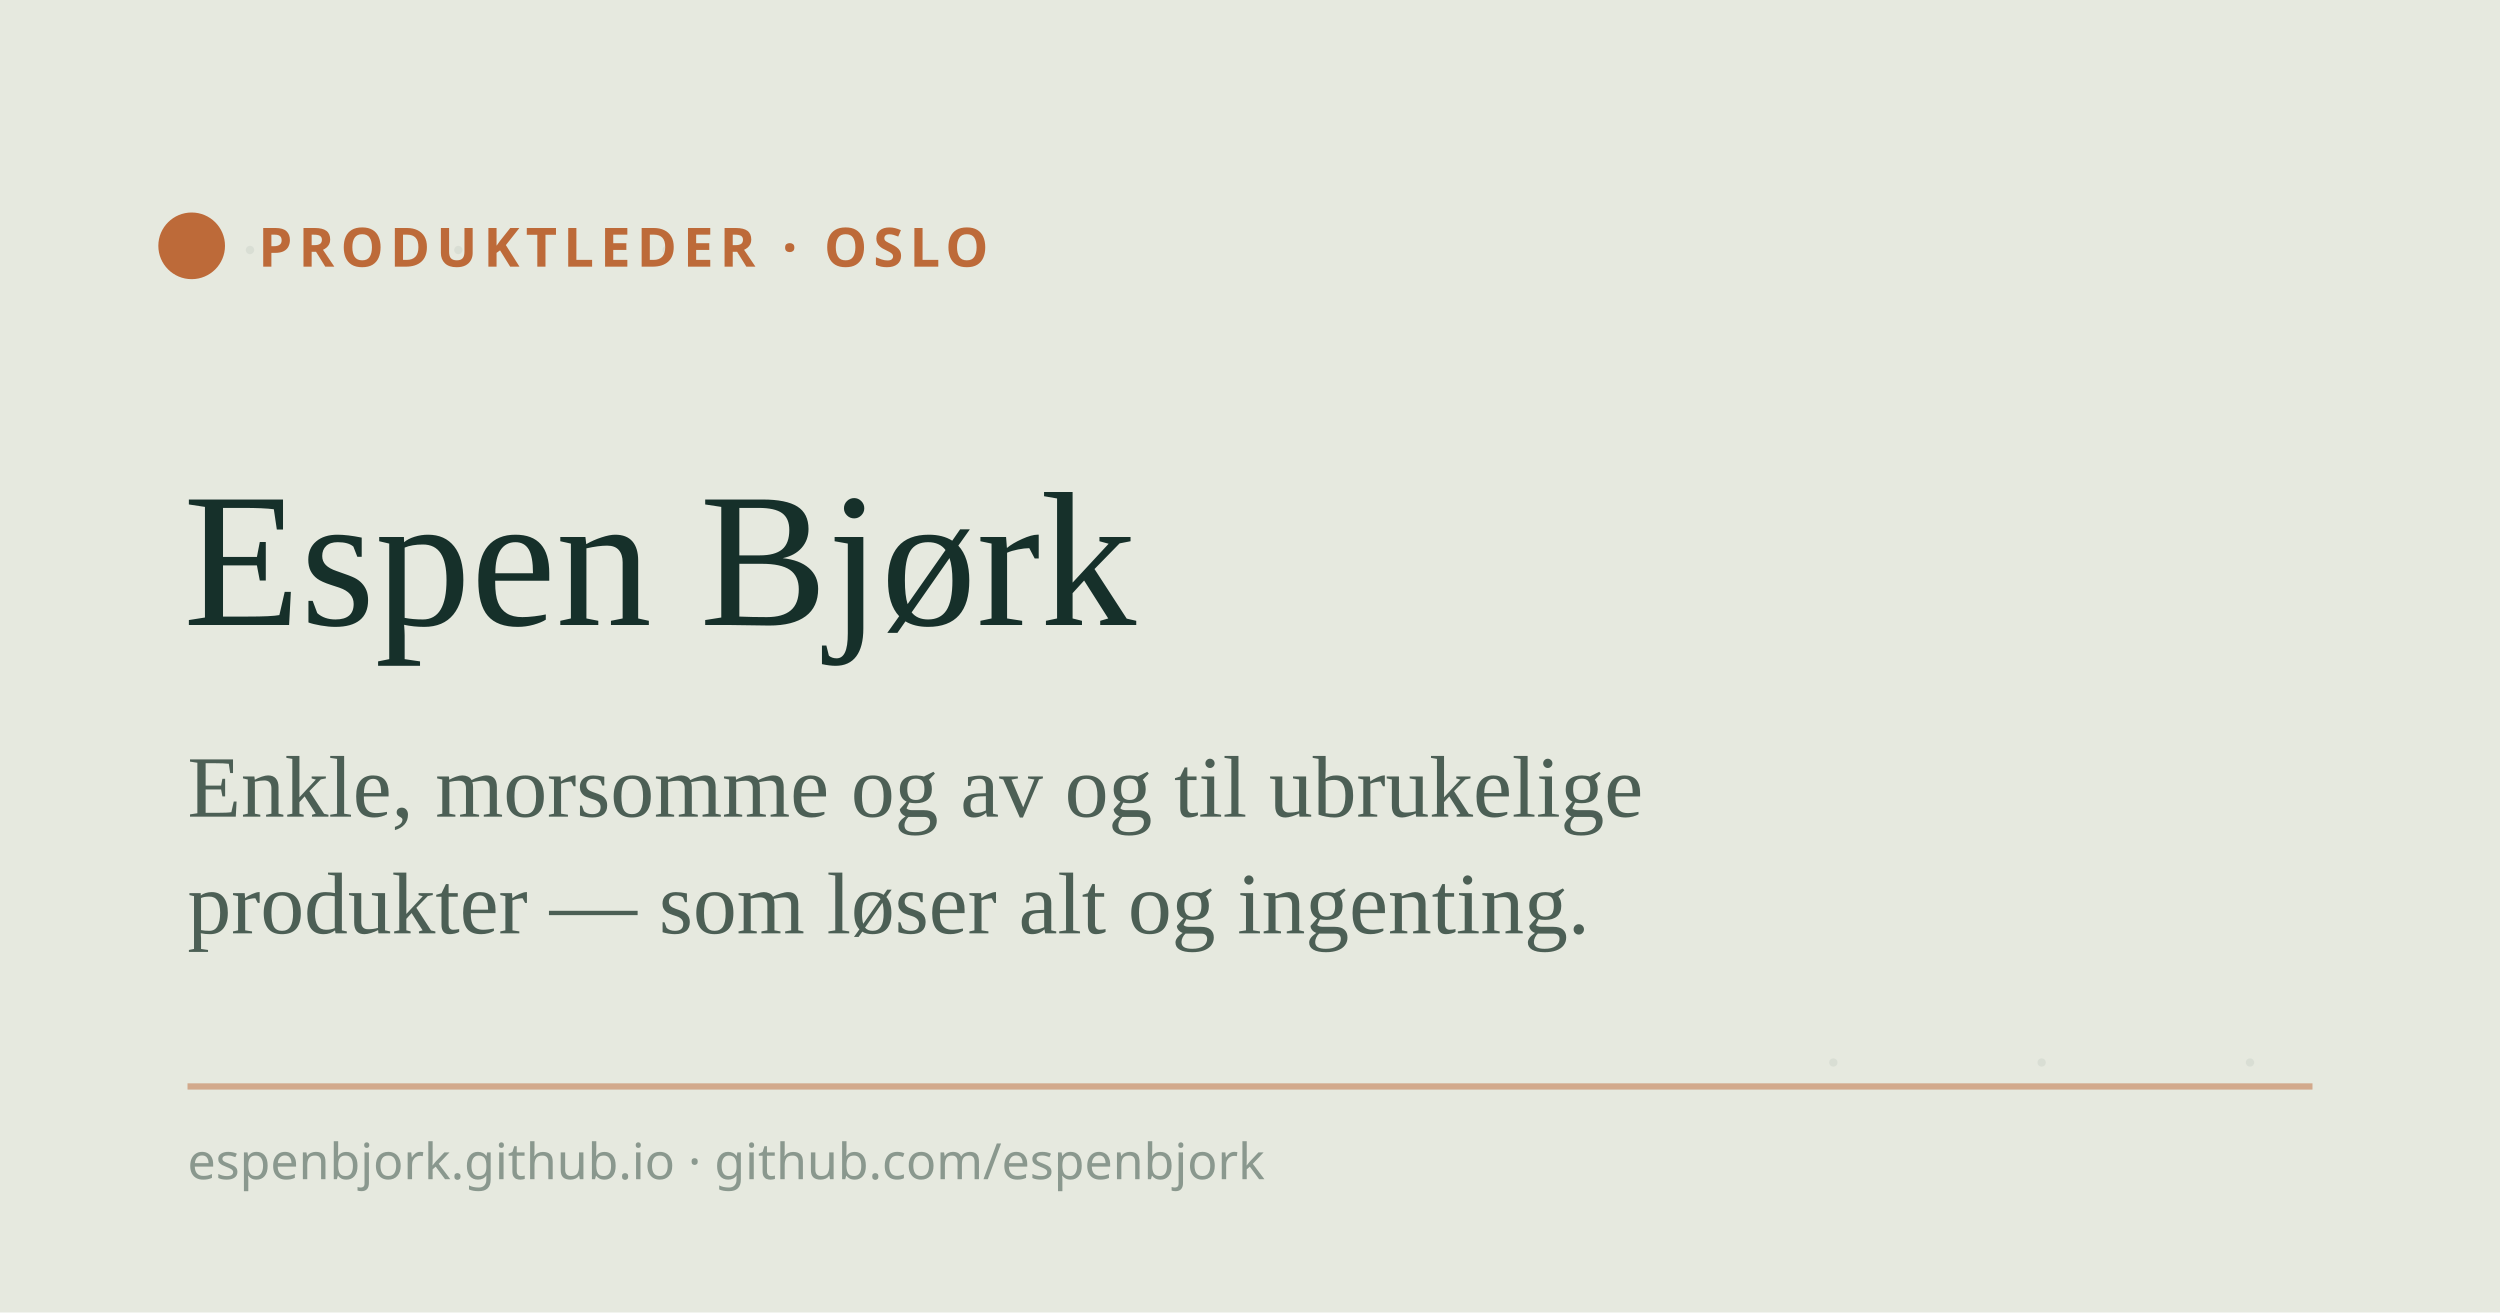
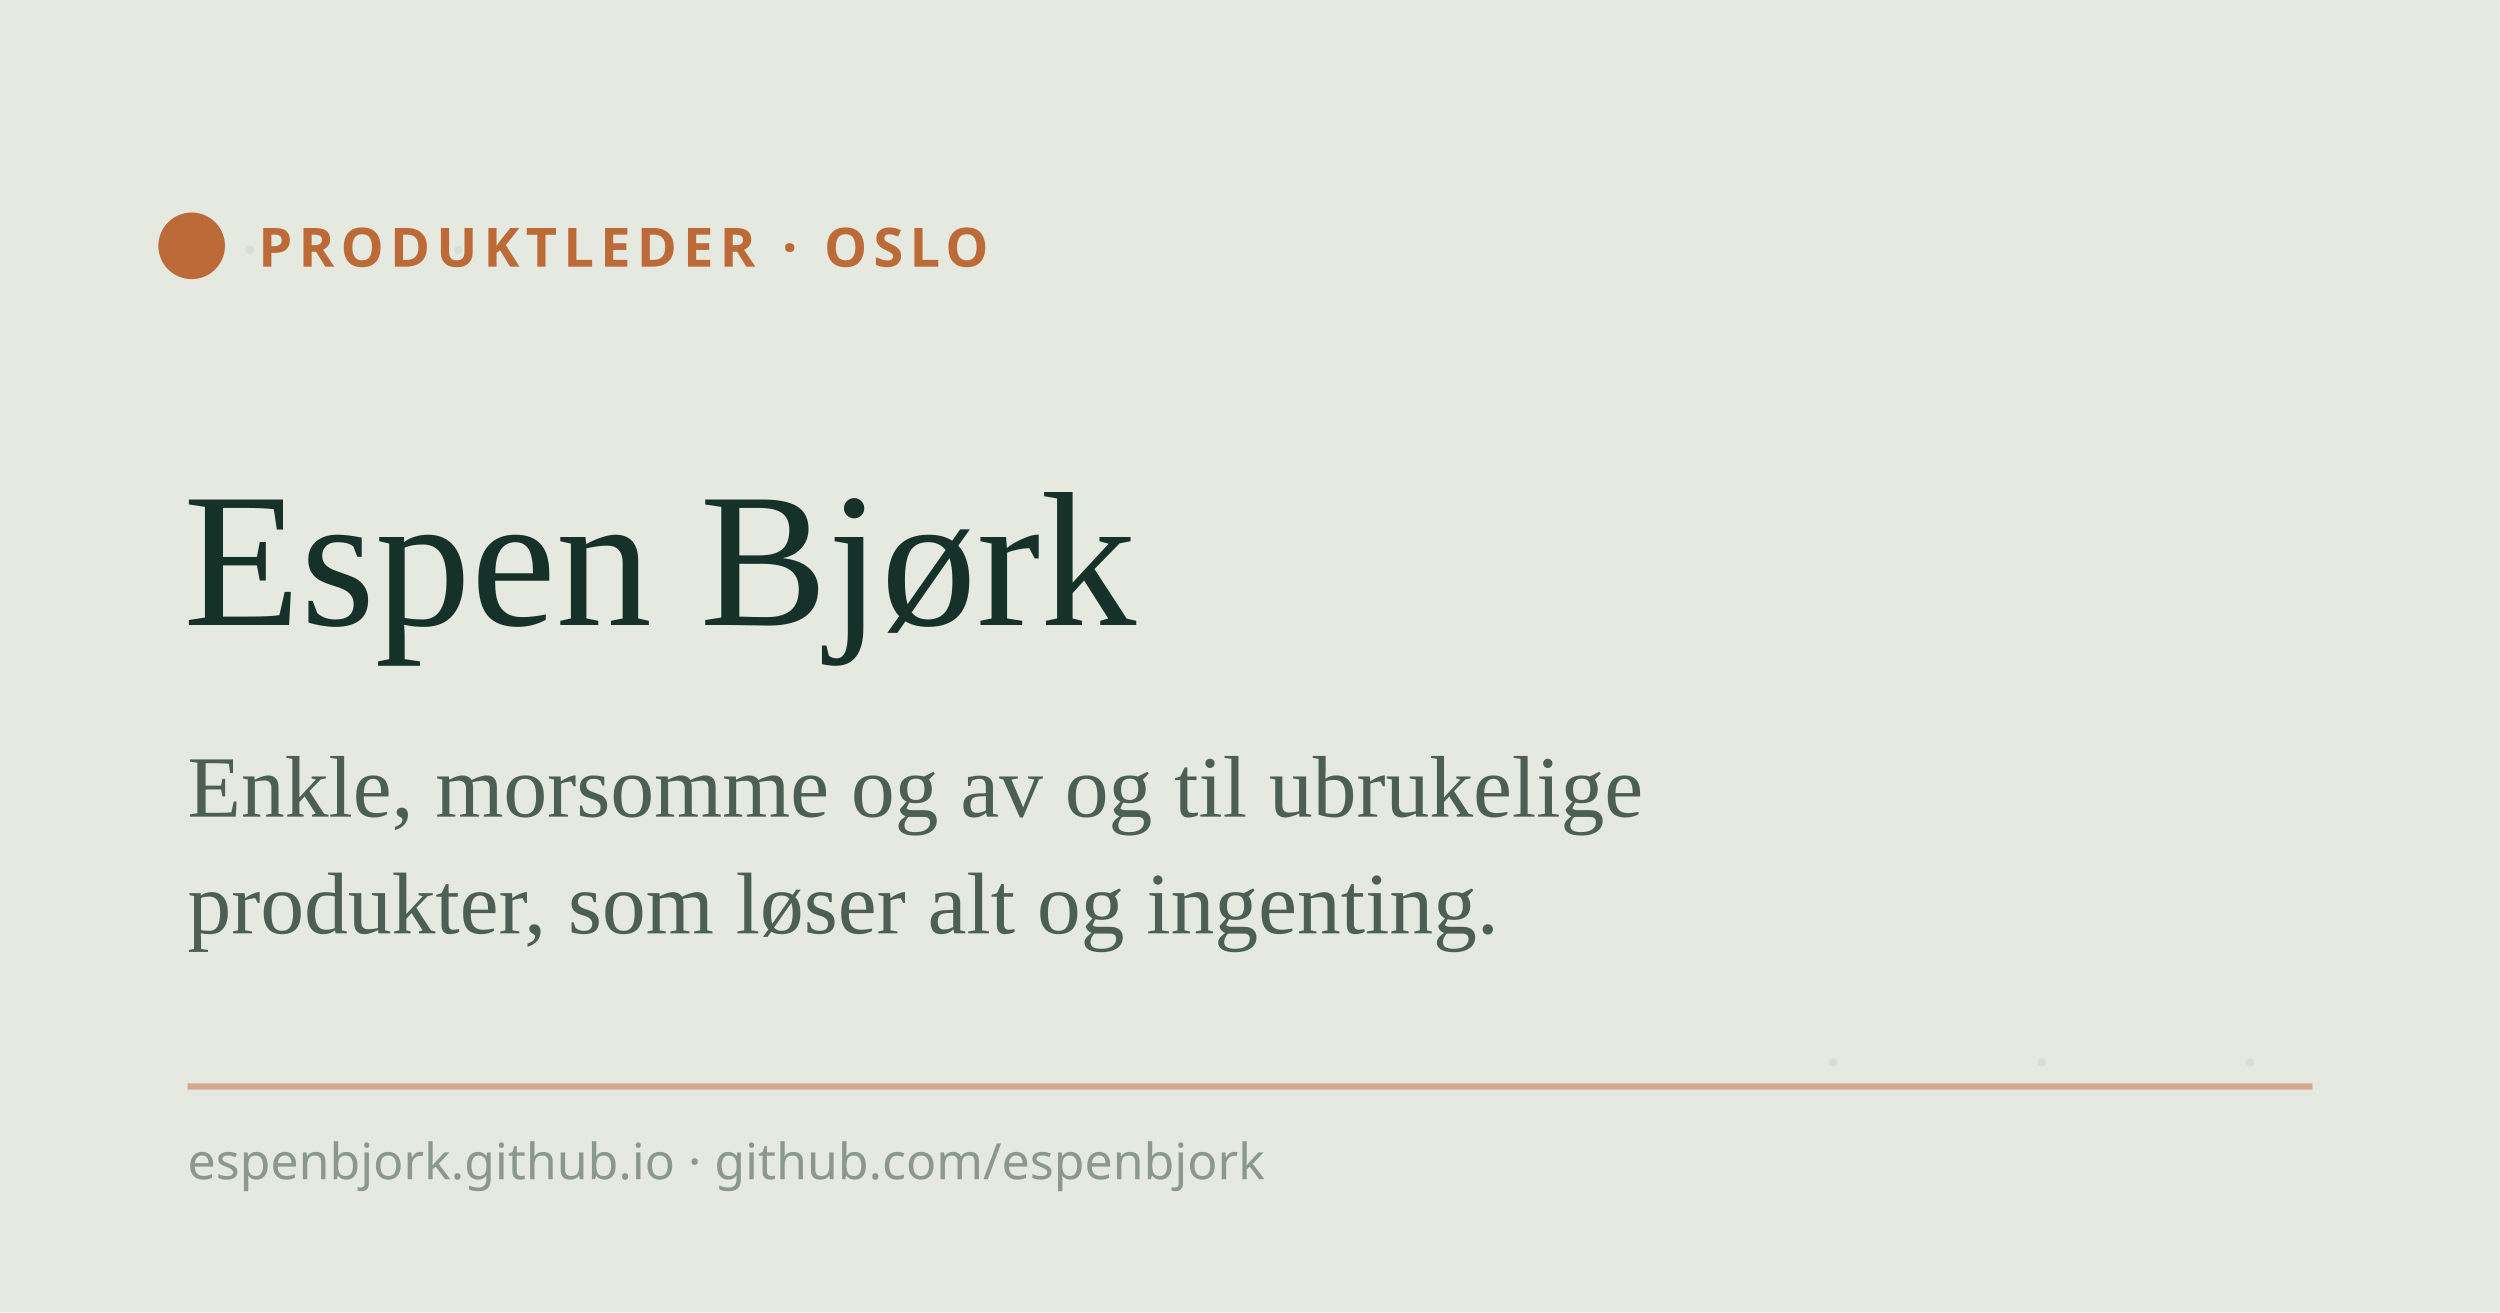
<svg xmlns="http://www.w3.org/2000/svg" viewBox="0 0 1200 630" width="1200" height="630">
  <rect width="1200" height="630" fill="#e6e9df" />
  <g fill="#16302a" opacity="0.06">
    <circle cx="120" cy="120" r="2" />
    <circle cx="220" cy="120" r="2" />
    <circle cx="320" cy="120" r="2" />
    <circle cx="1080" cy="510" r="2" />
    <circle cx="980" cy="510" r="2" />
    <circle cx="880" cy="510" r="2" />
  </g>
  <circle cx="92" cy="118" r="16" fill="#bd6a39" />
  <text x="124" y="128" font-family="'Space Grotesk', system-ui, sans-serif" font-size="26" font-weight="600" letter-spacing="3" fill="#bd6a39">PRODUKTLEDER · OSLO</text>
  <text x="88" y="300" font-family="Georgia, 'Times New Roman', serif" font-size="92" fill="#16302a">Espen Bjørk</text>
  <text x="90" y="392" font-family="Georgia, 'Times New Roman', serif" font-size="42" fill="#4c5f55">
    Enkle, morsomme og av og til ubrukelige
  </text>
  <text x="90" y="448" font-family="Georgia, 'Times New Roman', serif" font-size="42" fill="#4c5f55">
-     produkter — som løser alt og ingenting.
+     produkter, som løser alt og ingenting.
  </text>
  <rect x="90" y="520" width="1020" height="3" fill="#bd6a39" opacity="0.5" />
  <text x="90" y="566" font-family="'Space Grotesk', system-ui, sans-serif" font-size="24" fill="#8a988e">
    espenbjork.github.io · github.com/espenbjork
  </text>
</svg>
